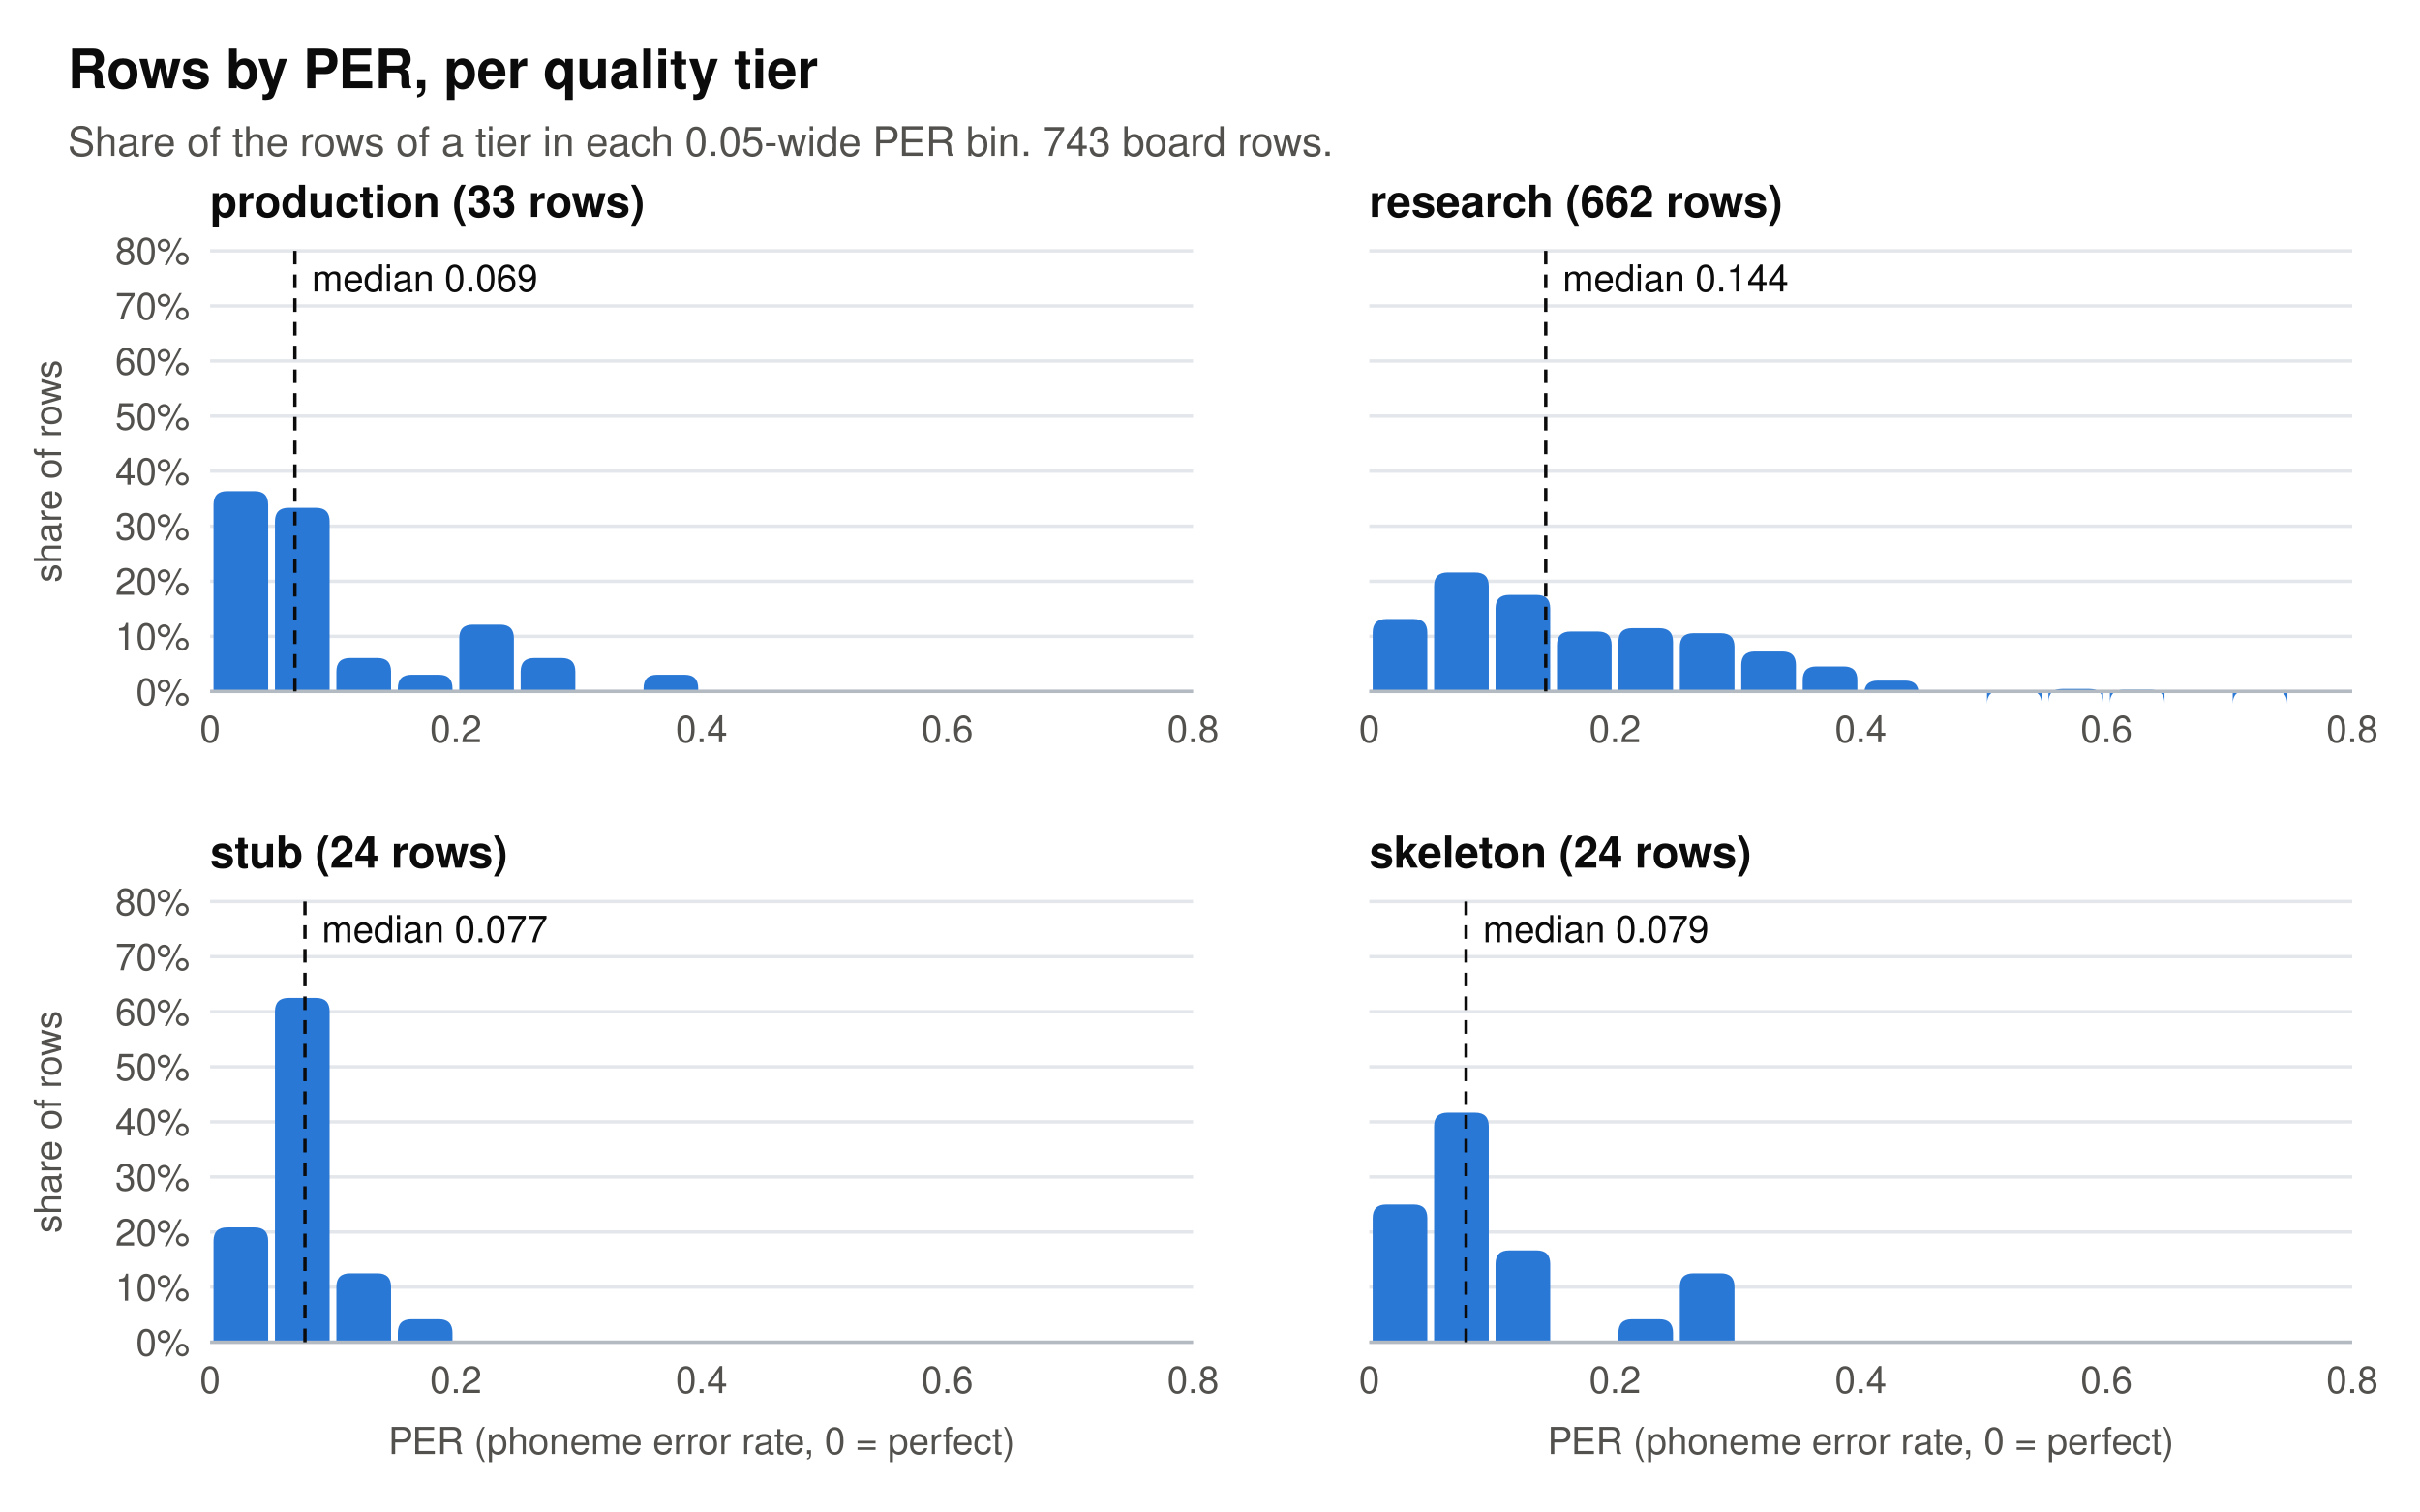
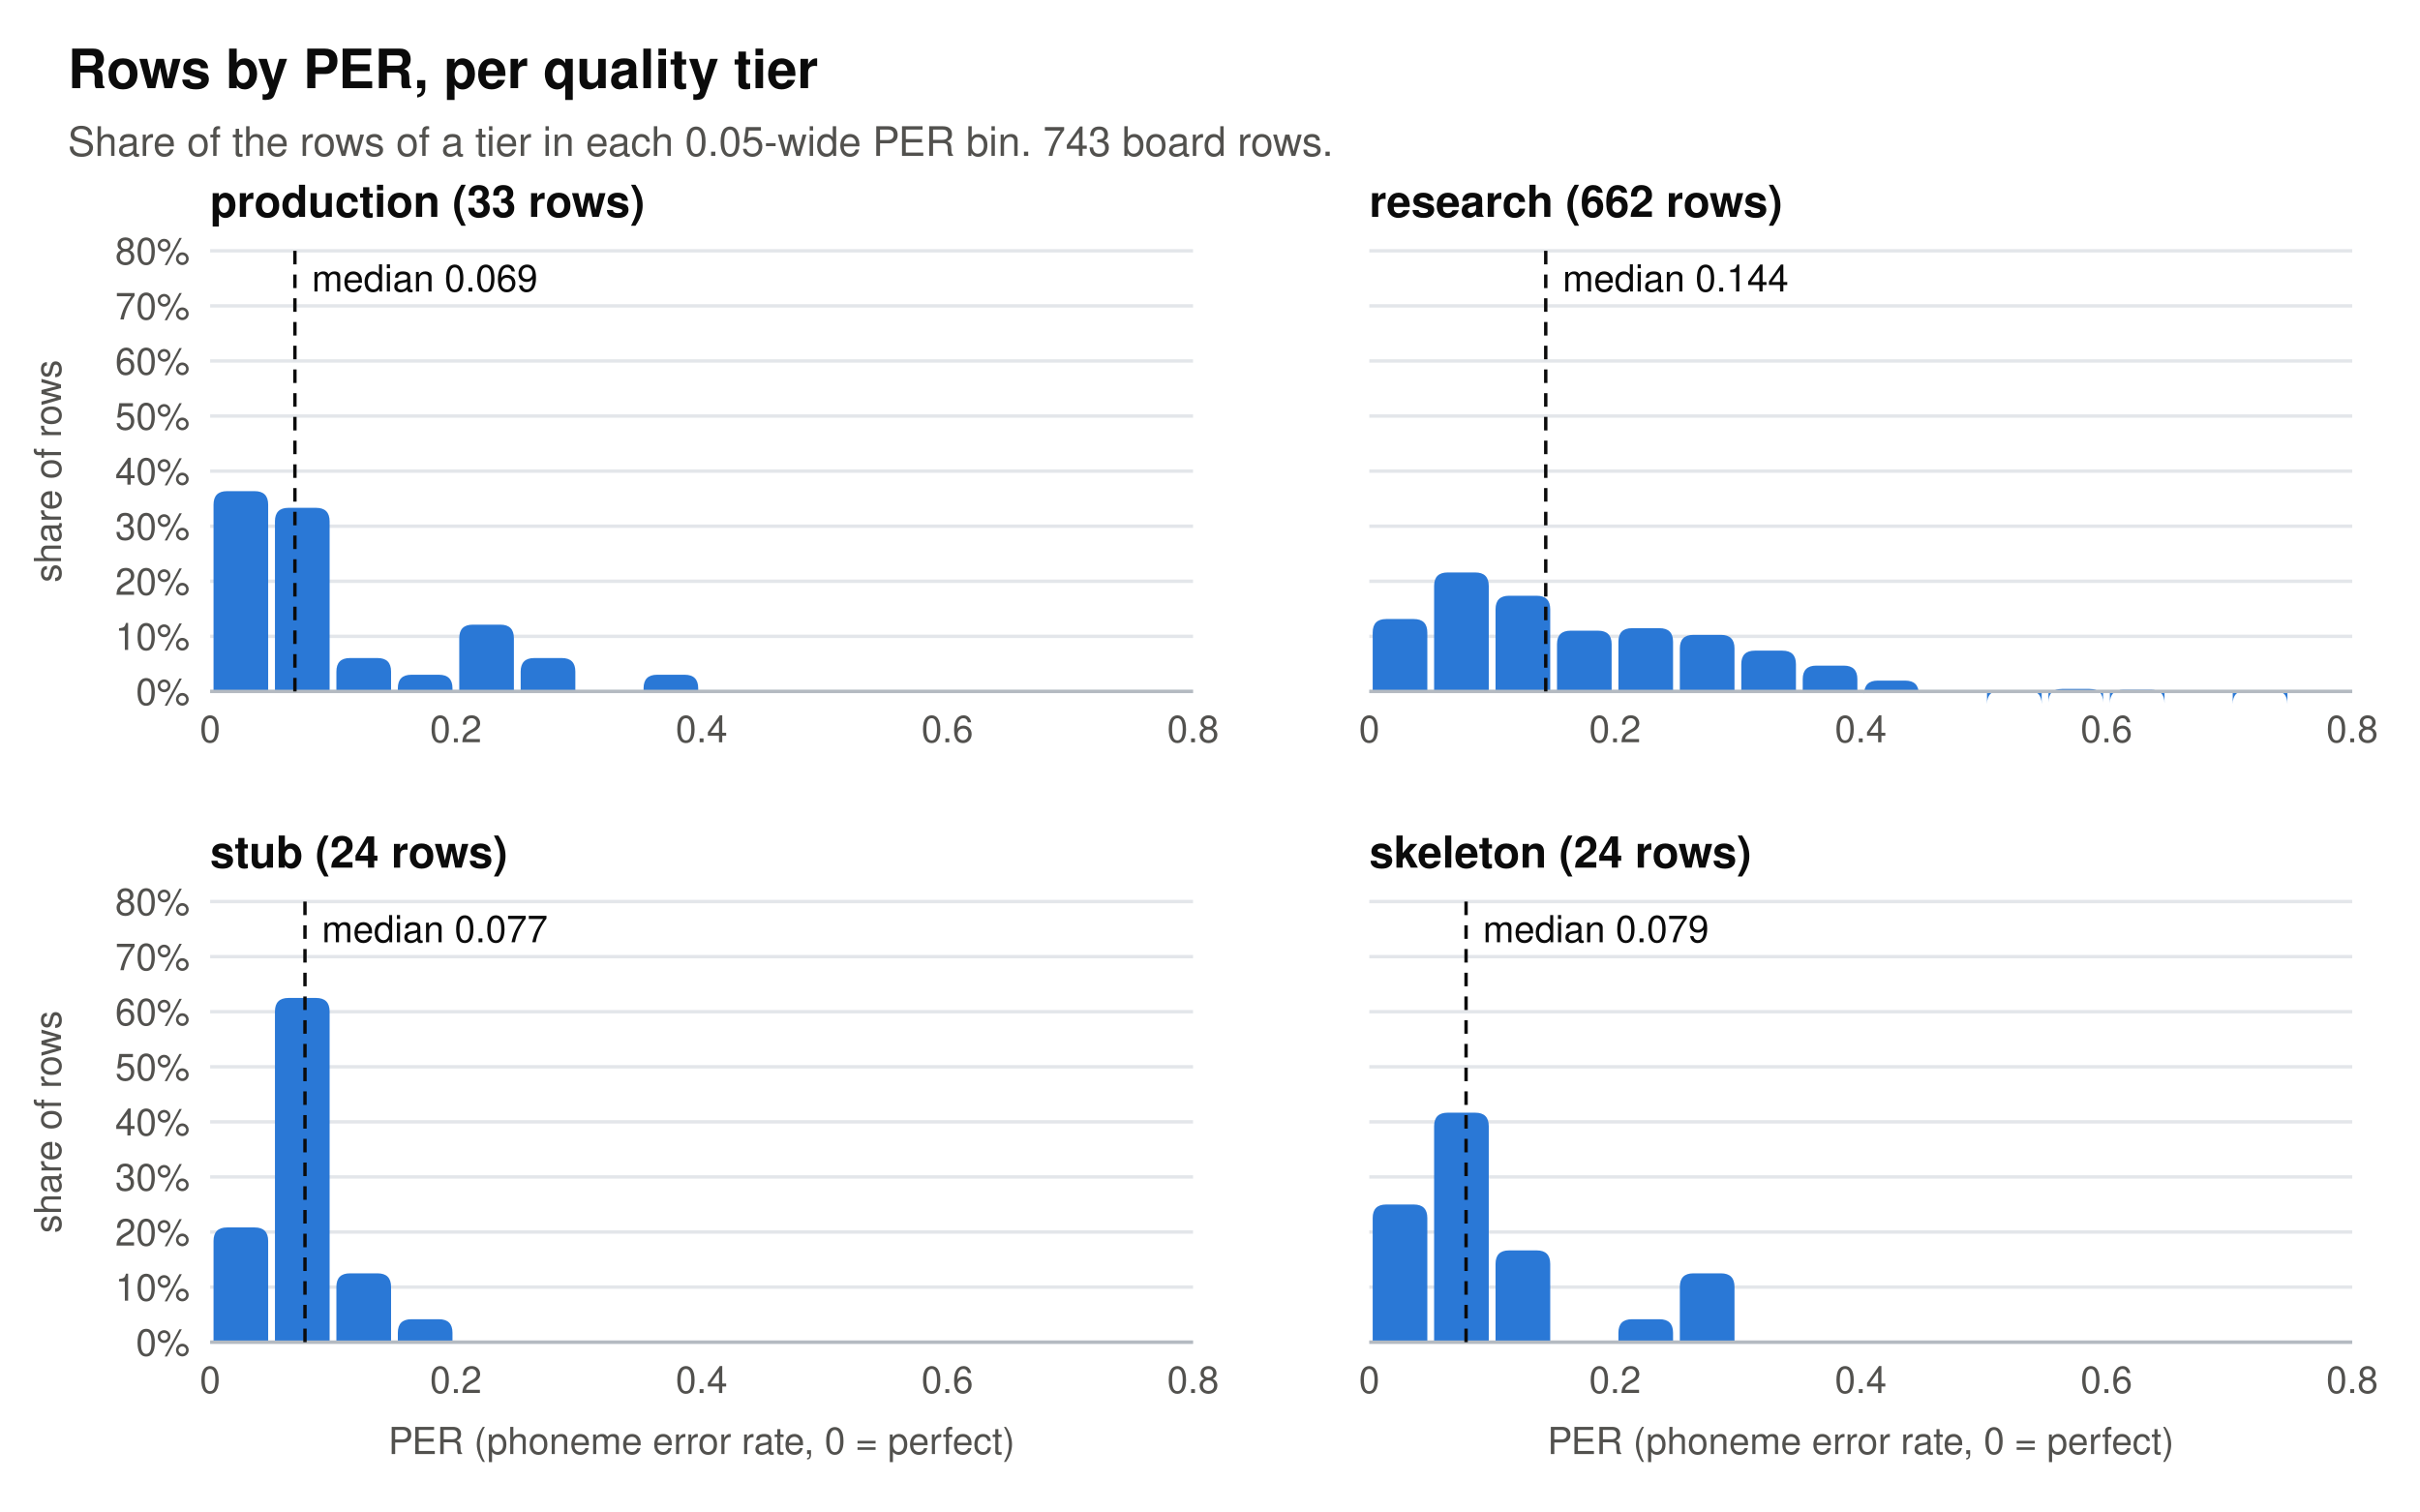
<svg xmlns="http://www.w3.org/2000/svg" width="714" height="446" viewBox="0 0 714 446" role="img" font-family="-apple-system, BlinkMacSystemFont, 'Segoe UI', Helvetica, Arial, sans-serif">
  <text x="20" y="26" font-size="16" text-anchor="start" font-weight="bold" fill="#0b0b0b">Rows by PER, per quality tier</text>
  <text x="20" y="46" font-size="12" text-anchor="start" font-weight="normal" fill="#52514e">Share of the rows of a tier in each 0.05-wide PER bin. 743 board rows.</text>
  <text x="62" y="64" font-size="13" text-anchor="start" font-weight="bold" fill="#0b0b0b">production (33 rows)</text>
  <line x1="62" y1="204" x2="352" y2="204" stroke="#e3e6ea" stroke-width="1" />
  <text x="56" y="208" font-size="11" text-anchor="end" font-weight="normal" fill="#52514e">0%</text>
  <line x1="62" y1="187.75" x2="352" y2="187.75" stroke="#e3e6ea" stroke-width="1" />
  <text x="56" y="191.75" font-size="11" text-anchor="end" font-weight="normal" fill="#52514e">10%</text>
  <line x1="62" y1="171.5" x2="352" y2="171.5" stroke="#e3e6ea" stroke-width="1" />
  <text x="56" y="175.5" font-size="11" text-anchor="end" font-weight="normal" fill="#52514e">20%</text>
  <line x1="62" y1="155.25" x2="352" y2="155.25" stroke="#e3e6ea" stroke-width="1" />
  <text x="56" y="159.25" font-size="11" text-anchor="end" font-weight="normal" fill="#52514e">30%</text>
  <line x1="62" y1="139" x2="352" y2="139" stroke="#e3e6ea" stroke-width="1" />
  <text x="56" y="143" font-size="11" text-anchor="end" font-weight="normal" fill="#52514e">40%</text>
  <line x1="62" y1="122.75" x2="352" y2="122.75" stroke="#e3e6ea" stroke-width="1" />
  <text x="56" y="126.75" font-size="11" text-anchor="end" font-weight="normal" fill="#52514e">50%</text>
  <line x1="62" y1="106.5" x2="352" y2="106.5" stroke="#e3e6ea" stroke-width="1" />
  <text x="56" y="110.5" font-size="11" text-anchor="end" font-weight="normal" fill="#52514e">60%</text>
  <line x1="62" y1="90.25" x2="352" y2="90.25" stroke="#e3e6ea" stroke-width="1" />
  <text x="56" y="94.25" font-size="11" text-anchor="end" font-weight="normal" fill="#52514e">70%</text>
  <line x1="62" y1="74" x2="352" y2="74" stroke="#e3e6ea" stroke-width="1" />
  <text x="56" y="78" font-size="11" text-anchor="end" font-weight="normal" fill="#52514e">80%</text>
  <text x="18" y="139" transform="rotate(-90 18 139)" font-size="11" text-anchor="middle" font-weight="normal" fill="#52514e">share of rows</text>
  <path d="M63 204V148.91Q63 144.91 67 144.91H75.12Q79.12 144.91 79.12 148.91V204Z" fill="#2a78d6" />
  <path d="M81.12 204V153.83Q81.12 149.83 85.12 149.83H93.25Q97.25 149.83 97.25 153.83V204Z" fill="#2a78d6" />
  <path d="M99.25 204V198.15Q99.25 194.15 103.25 194.15H111.38Q115.38 194.15 115.38 198.15V204Z" fill="#2a78d6" />
  <path d="M117.38 204V203.08Q117.38 199.08 121.38 199.08H129.5Q133.5 199.08 133.5 203.08V204Z" fill="#2a78d6" />
  <path d="M135.5 204V188.3Q135.5 184.3 139.5 184.3H147.62Q151.62 184.3 151.62 188.3V204Z" fill="#2a78d6" />
  <path d="M153.62 204V198.15Q153.62 194.15 157.62 194.15H165.75Q169.75 194.15 169.75 198.15V204Z" fill="#2a78d6" />
  <path d="M189.88 204V203.08Q189.88 199.08 193.88 199.08H202Q206 199.08 206 203.08V204Z" fill="#2a78d6" />
  <line x1="62" y1="204" x2="352" y2="204" stroke="#b4bac1" stroke-width="1" />
  <text x="62" y="219" font-size="11" text-anchor="middle" font-weight="normal" fill="#52514e">0</text>
  <text x="134.5" y="219" font-size="11" text-anchor="middle" font-weight="normal" fill="#52514e">0.2</text>
  <text x="207" y="219" font-size="11" text-anchor="middle" font-weight="normal" fill="#52514e">0.4</text>
  <text x="279.5" y="219" font-size="11" text-anchor="middle" font-weight="normal" fill="#52514e">0.6</text>
  <text x="352" y="219" font-size="11" text-anchor="middle" font-weight="normal" fill="#52514e">0.8</text>
  <line x1="87.01" y1="74" x2="87.01" y2="204" stroke="#0b0b0b" stroke-width="1" stroke-dasharray="4 3" />
  <text x="92.01" y="86" font-size="11" text-anchor="start" font-weight="normal" fill="#0b0b0b">median 0.069</text>
  <text x="404" y="64" font-size="13" text-anchor="start" font-weight="bold" fill="#0b0b0b">research (662 rows)</text>
  <line x1="404" y1="204" x2="694" y2="204" stroke="#e3e6ea" stroke-width="1" />
  <line x1="404" y1="187.75" x2="694" y2="187.75" stroke="#e3e6ea" stroke-width="1" />
  <line x1="404" y1="171.5" x2="694" y2="171.5" stroke="#e3e6ea" stroke-width="1" />
  <line x1="404" y1="155.25" x2="694" y2="155.25" stroke="#e3e6ea" stroke-width="1" />
  <line x1="404" y1="139" x2="694" y2="139" stroke="#e3e6ea" stroke-width="1" />
  <line x1="404" y1="122.75" x2="694" y2="122.75" stroke="#e3e6ea" stroke-width="1" />
  <line x1="404" y1="106.5" x2="694" y2="106.5" stroke="#e3e6ea" stroke-width="1" />
  <line x1="404" y1="90.25" x2="694" y2="90.25" stroke="#e3e6ea" stroke-width="1" />
  <line x1="404" y1="74" x2="694" y2="74" stroke="#e3e6ea" stroke-width="1" />
  <path d="M405 204V186.64Q405 182.64 409 182.64H417.12Q421.12 182.64 421.12 186.64V204Z" fill="#2a78d6" />
  <path d="M423.12 204V172.9Q423.12 168.9 427.12 168.9H435.25Q439.25 168.9 439.25 172.9V204Z" fill="#2a78d6" />
-   <path d="M441.25 204V179.53Q441.25 175.53 445.25 175.53H453.38Q457.38 175.53 457.38 179.53V204Z" fill="#2a78d6" />
-   <path d="M459.38 204V190.33Q459.38 186.33 463.38 186.33H471.5Q475.5 186.33 475.5 190.33V204Z" fill="#2a78d6" />
+   <path d="M441.25 204V179.77Q441.25 175.77 445.25 175.77H453.38Q457.38 175.77 457.38 179.77V204Z" fill="#2a78d6" />
+   <path d="M459.38 204V190.08Q459.38 186.08 463.38 186.08H471.5Q475.5 186.08 475.5 190.08V204Z" fill="#2a78d6" />
  <path d="M477.5 204V189.34Q477.5 185.34 481.5 185.34H489.62Q493.62 185.34 493.62 189.34V204Z" fill="#2a78d6" />
-   <path d="M495.62 204V190.82Q495.62 186.82 499.62 186.82H507.75Q511.75 186.82 511.75 190.82V204Z" fill="#2a78d6" />
-   <path d="M513.75 204V196.22Q513.75 192.22 517.75 192.22H525.88Q529.88 192.22 529.88 196.22V204Z" fill="#2a78d6" />
-   <path d="M531.88 204V200.64Q531.88 196.64 535.88 196.64H544Q548 196.64 548 200.64V204Z" fill="#2a78d6" />
+   <path d="M495.62 204V191.31Q495.62 187.31 499.62 187.31H507.75Q511.75 187.31 511.75 191.31V204Z" fill="#2a78d6" />
+   <path d="M513.75 204V195.97Q513.75 191.97 517.75 191.97H525.88Q529.88 191.97 529.88 195.97V204Z" fill="#2a78d6" />
+   <path d="M531.88 204V200.39Q531.88 196.39 535.88 196.39H544Q548 196.39 548 200.39V204Z" fill="#2a78d6" />
  <path d="M550 204V204.81Q550 200.81 554 200.81H562.12Q566.12 200.81 566.12 204.81V204Z" fill="#2a78d6" />
  <path d="M586.25 204V207.75Q586.25 203.75 590.25 203.75H598.38Q602.38 203.75 602.38 207.75V204Z" fill="#2a78d6" />
  <path d="M604.38 204V207.26Q604.38 203.26 608.38 203.26H616.5Q620.5 203.26 620.5 207.26V204Z" fill="#2a78d6" />
  <path d="M622.5 204V207.51Q622.5 203.51 626.5 203.51H634.62Q638.62 203.51 638.62 207.51V204Z" fill="#2a78d6" />
  <path d="M658.75 204V207.75Q658.75 203.75 662.75 203.75H670.88Q674.88 203.75 674.88 207.75V204Z" fill="#2a78d6" />
  <line x1="404" y1="204" x2="694" y2="204" stroke="#b4bac1" stroke-width="1" />
  <text x="404" y="219" font-size="11" text-anchor="middle" font-weight="normal" fill="#52514e">0</text>
  <text x="476.5" y="219" font-size="11" text-anchor="middle" font-weight="normal" fill="#52514e">0.2</text>
  <text x="549" y="219" font-size="11" text-anchor="middle" font-weight="normal" fill="#52514e">0.4</text>
  <text x="621.5" y="219" font-size="11" text-anchor="middle" font-weight="normal" fill="#52514e">0.6</text>
  <text x="694" y="219" font-size="11" text-anchor="middle" font-weight="normal" fill="#52514e">0.8</text>
  <line x1="456.06" y1="74" x2="456.06" y2="204" stroke="#0b0b0b" stroke-width="1" stroke-dasharray="4 3" />
  <text x="461.06" y="86" font-size="11" text-anchor="start" font-weight="normal" fill="#0b0b0b">median 0.144</text>
  <text x="62" y="256" font-size="13" text-anchor="start" font-weight="bold" fill="#0b0b0b">stub (24 rows)</text>
  <line x1="62" y1="396" x2="352" y2="396" stroke="#e3e6ea" stroke-width="1" />
  <text x="56" y="400" font-size="11" text-anchor="end" font-weight="normal" fill="#52514e">0%</text>
  <line x1="62" y1="379.75" x2="352" y2="379.75" stroke="#e3e6ea" stroke-width="1" />
  <text x="56" y="383.75" font-size="11" text-anchor="end" font-weight="normal" fill="#52514e">10%</text>
  <line x1="62" y1="363.5" x2="352" y2="363.5" stroke="#e3e6ea" stroke-width="1" />
  <text x="56" y="367.5" font-size="11" text-anchor="end" font-weight="normal" fill="#52514e">20%</text>
  <line x1="62" y1="347.25" x2="352" y2="347.25" stroke="#e3e6ea" stroke-width="1" />
  <text x="56" y="351.25" font-size="11" text-anchor="end" font-weight="normal" fill="#52514e">30%</text>
  <line x1="62" y1="331" x2="352" y2="331" stroke="#e3e6ea" stroke-width="1" />
  <text x="56" y="335" font-size="11" text-anchor="end" font-weight="normal" fill="#52514e">40%</text>
  <line x1="62" y1="314.75" x2="352" y2="314.75" stroke="#e3e6ea" stroke-width="1" />
  <text x="56" y="318.75" font-size="11" text-anchor="end" font-weight="normal" fill="#52514e">50%</text>
  <line x1="62" y1="298.5" x2="352" y2="298.5" stroke="#e3e6ea" stroke-width="1" />
  <text x="56" y="302.5" font-size="11" text-anchor="end" font-weight="normal" fill="#52514e">60%</text>
  <line x1="62" y1="282.25" x2="352" y2="282.25" stroke="#e3e6ea" stroke-width="1" />
  <text x="56" y="286.25" font-size="11" text-anchor="end" font-weight="normal" fill="#52514e">70%</text>
  <line x1="62" y1="266" x2="352" y2="266" stroke="#e3e6ea" stroke-width="1" />
  <text x="56" y="270" font-size="11" text-anchor="end" font-weight="normal" fill="#52514e">80%</text>
  <text x="18" y="331" transform="rotate(-90 18 331)" font-size="11" text-anchor="middle" font-weight="normal" fill="#52514e">share of rows</text>
  <path d="M63 396V366.15Q63 362.15 67 362.15H75.12Q79.12 362.15 79.12 366.15V396Z" fill="#2a78d6" />
  <path d="M81.12 396V298.44Q81.12 294.44 85.12 294.44H93.25Q97.25 294.44 97.25 298.44V396Z" fill="#2a78d6" />
  <path d="M99.25 396V379.69Q99.25 375.69 103.25 375.69H111.38Q115.38 375.69 115.38 379.69V396Z" fill="#2a78d6" />
  <path d="M117.38 396V393.23Q117.38 389.23 121.38 389.23H129.5Q133.5 389.23 133.5 393.23V396Z" fill="#2a78d6" />
  <line x1="62" y1="396" x2="352" y2="396" stroke="#b4bac1" stroke-width="1" />
  <text x="62" y="411" font-size="11" text-anchor="middle" font-weight="normal" fill="#52514e">0</text>
  <text x="134.5" y="411" font-size="11" text-anchor="middle" font-weight="normal" fill="#52514e">0.2</text>
  <text x="207" y="411" font-size="11" text-anchor="middle" font-weight="normal" fill="#52514e">0.4</text>
  <text x="279.5" y="411" font-size="11" text-anchor="middle" font-weight="normal" fill="#52514e">0.6</text>
  <text x="352" y="411" font-size="11" text-anchor="middle" font-weight="normal" fill="#52514e">0.8</text>
  <line x1="89.98" y1="266" x2="89.98" y2="396" stroke="#0b0b0b" stroke-width="1" stroke-dasharray="4 3" />
  <text x="94.98" y="278" font-size="11" text-anchor="start" font-weight="normal" fill="#0b0b0b">median 0.077</text>
  <text x="207" y="429" font-size="11" text-anchor="middle" font-weight="normal" fill="#52514e">PER (phoneme error rate, 0 = perfect)</text>
  <text x="404" y="256" font-size="13" text-anchor="start" font-weight="bold" fill="#0b0b0b">skeleton (24 rows)</text>
  <line x1="404" y1="396" x2="694" y2="396" stroke="#e3e6ea" stroke-width="1" />
  <line x1="404" y1="379.75" x2="694" y2="379.75" stroke="#e3e6ea" stroke-width="1" />
  <line x1="404" y1="363.5" x2="694" y2="363.5" stroke="#e3e6ea" stroke-width="1" />
  <line x1="404" y1="347.25" x2="694" y2="347.25" stroke="#e3e6ea" stroke-width="1" />
  <line x1="404" y1="331" x2="694" y2="331" stroke="#e3e6ea" stroke-width="1" />
  <line x1="404" y1="314.75" x2="694" y2="314.75" stroke="#e3e6ea" stroke-width="1" />
  <line x1="404" y1="298.5" x2="694" y2="298.5" stroke="#e3e6ea" stroke-width="1" />
  <line x1="404" y1="282.25" x2="694" y2="282.25" stroke="#e3e6ea" stroke-width="1" />
  <line x1="404" y1="266" x2="694" y2="266" stroke="#e3e6ea" stroke-width="1" />
  <path d="M405 396V359.38Q405 355.38 409 355.38H417.12Q421.12 355.38 421.12 359.38V396Z" fill="#2a78d6" />
  <path d="M423.12 396V332.29Q423.12 328.29 427.12 328.29H435.25Q439.25 328.29 439.25 332.29V396Z" fill="#2a78d6" />
  <path d="M441.25 396V372.92Q441.25 368.92 445.25 368.92H453.38Q457.38 368.92 457.38 372.92V396Z" fill="#2a78d6" />
  <path d="M477.5 396V393.23Q477.5 389.23 481.5 389.23H489.62Q493.62 389.23 493.62 393.23V396Z" fill="#2a78d6" />
  <path d="M495.62 396V379.69Q495.62 375.69 499.62 375.69H507.75Q511.75 375.69 511.75 379.69V396Z" fill="#2a78d6" />
  <line x1="404" y1="396" x2="694" y2="396" stroke="#b4bac1" stroke-width="1" />
  <text x="404" y="411" font-size="11" text-anchor="middle" font-weight="normal" fill="#52514e">0</text>
  <text x="476.5" y="411" font-size="11" text-anchor="middle" font-weight="normal" fill="#52514e">0.2</text>
  <text x="549" y="411" font-size="11" text-anchor="middle" font-weight="normal" fill="#52514e">0.4</text>
  <text x="621.5" y="411" font-size="11" text-anchor="middle" font-weight="normal" fill="#52514e">0.6</text>
  <text x="694" y="411" font-size="11" text-anchor="middle" font-weight="normal" fill="#52514e">0.8</text>
  <line x1="432.55" y1="266" x2="432.55" y2="396" stroke="#0b0b0b" stroke-width="1" stroke-dasharray="4 3" />
  <text x="437.55" y="278" font-size="11" text-anchor="start" font-weight="normal" fill="#0b0b0b">median 0.079</text>
  <text x="549" y="429" font-size="11" text-anchor="middle" font-weight="normal" fill="#52514e">PER (phoneme error rate, 0 = perfect)</text>
</svg>
